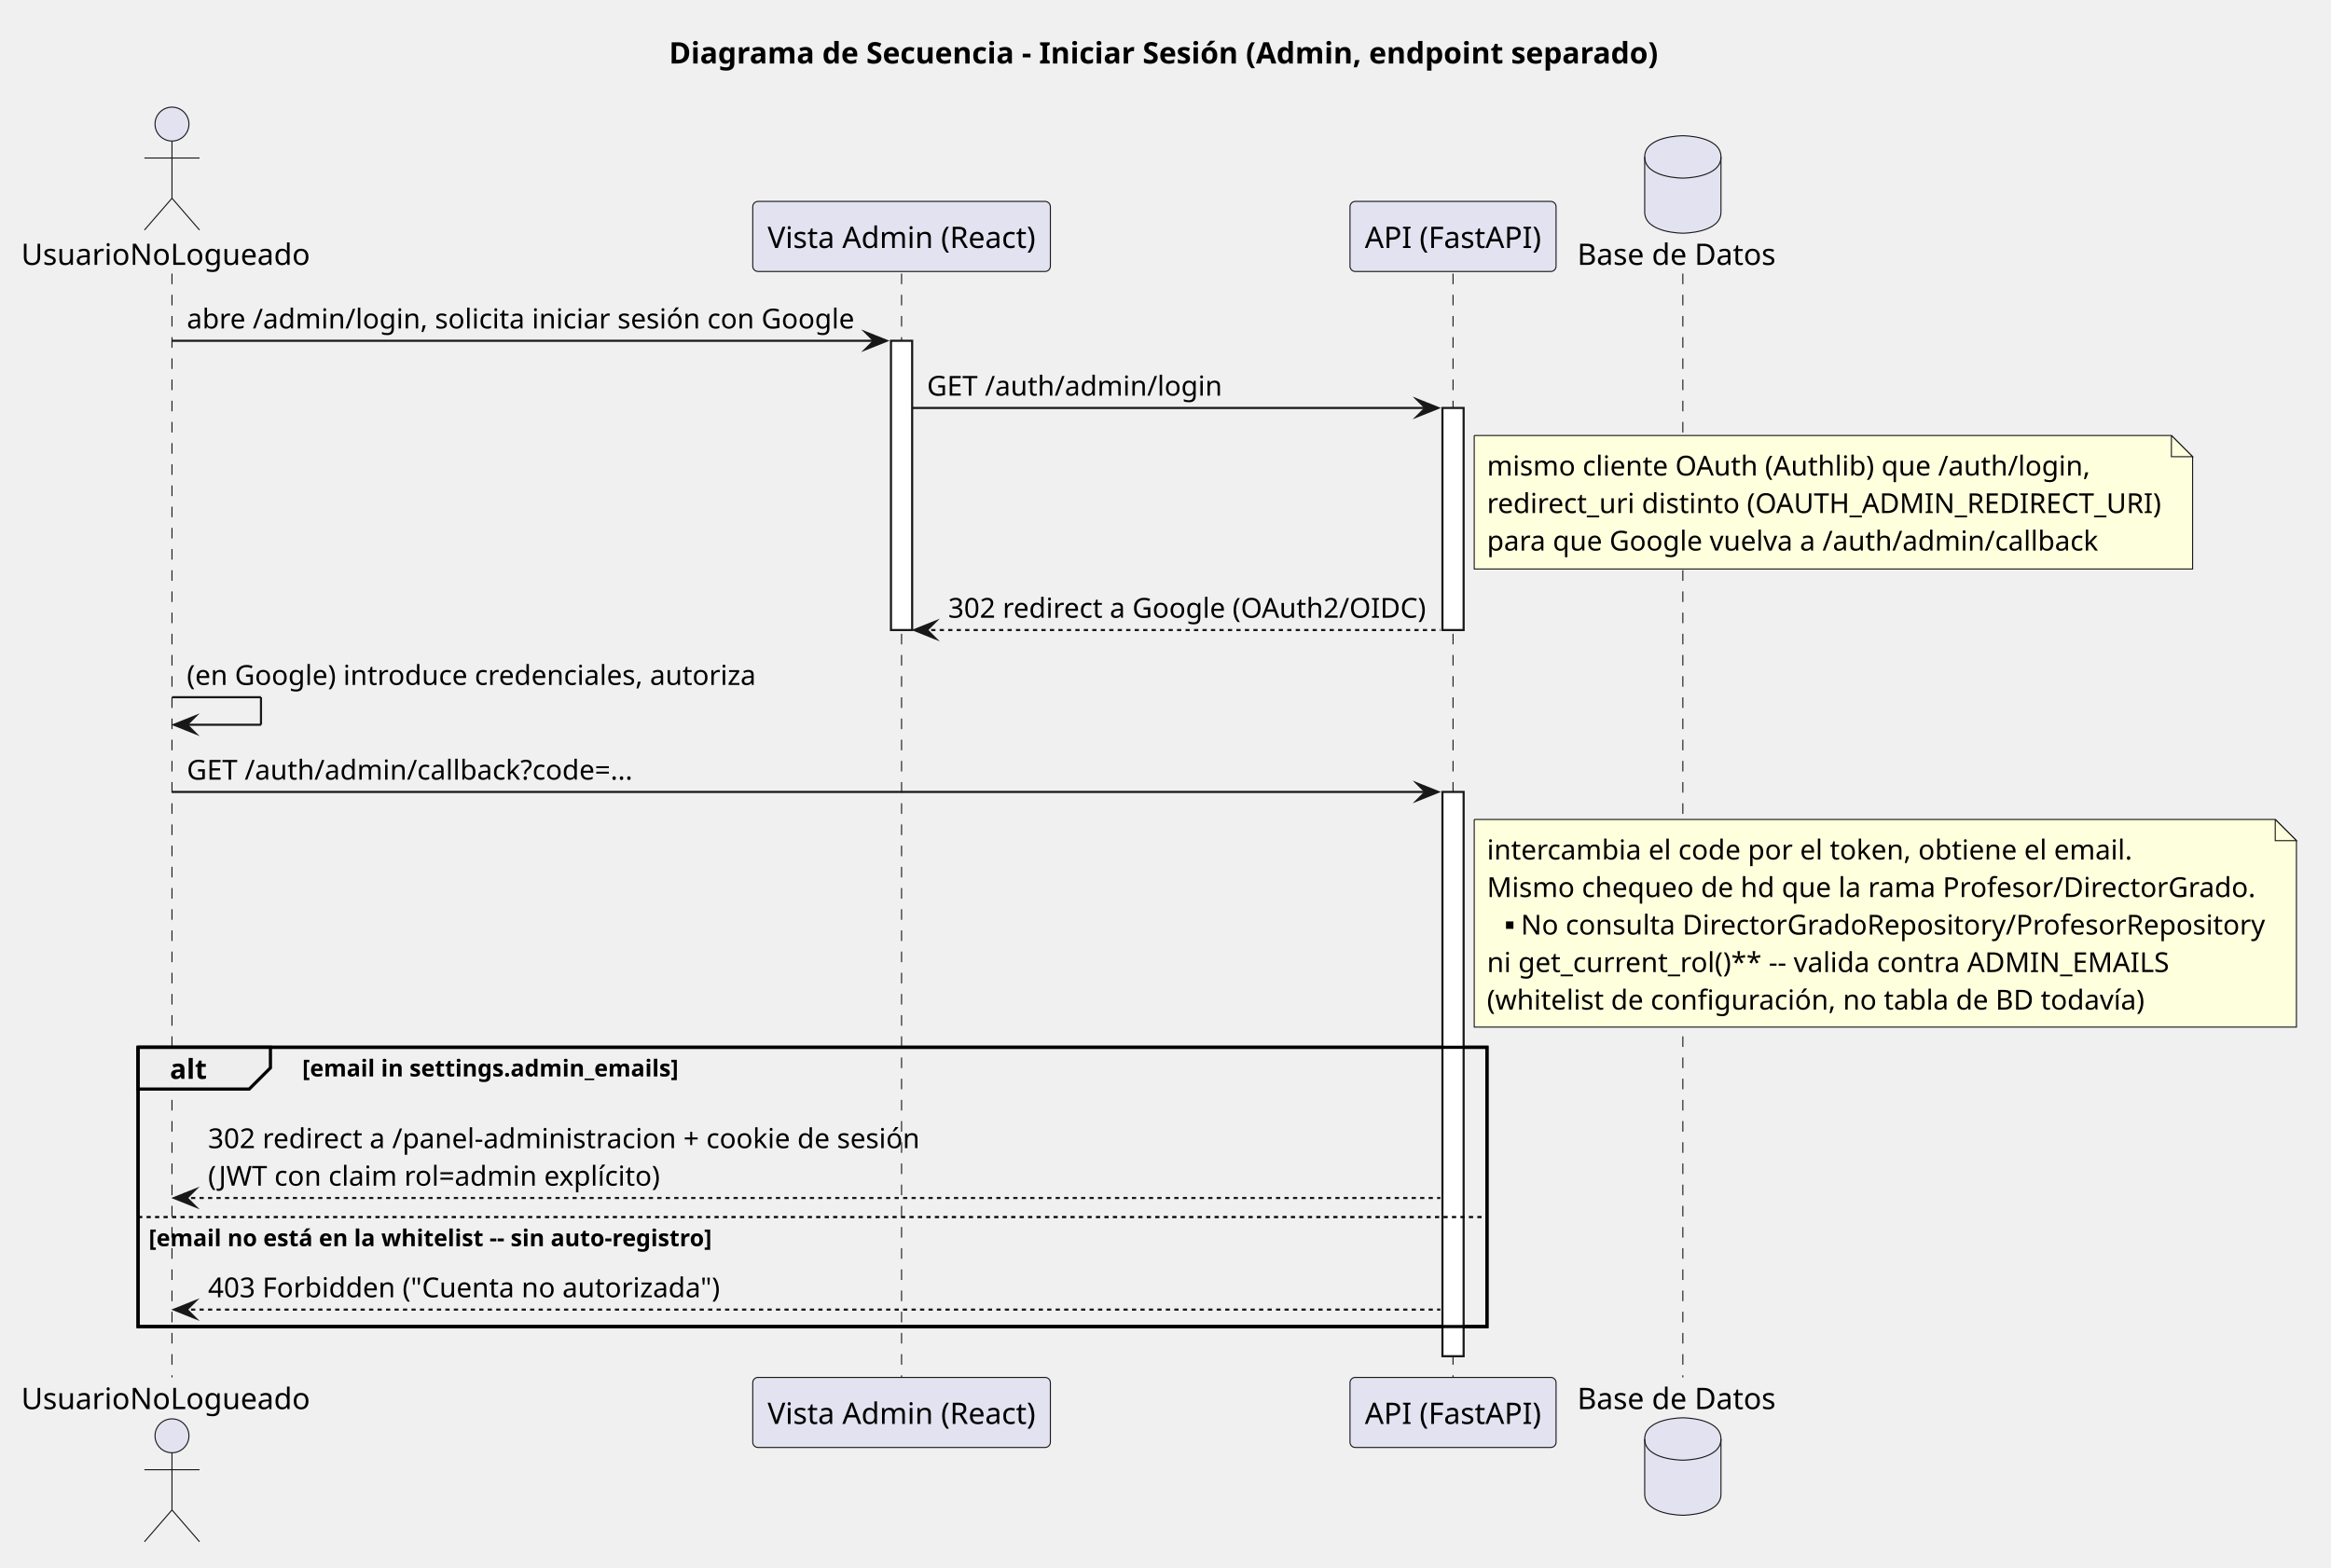
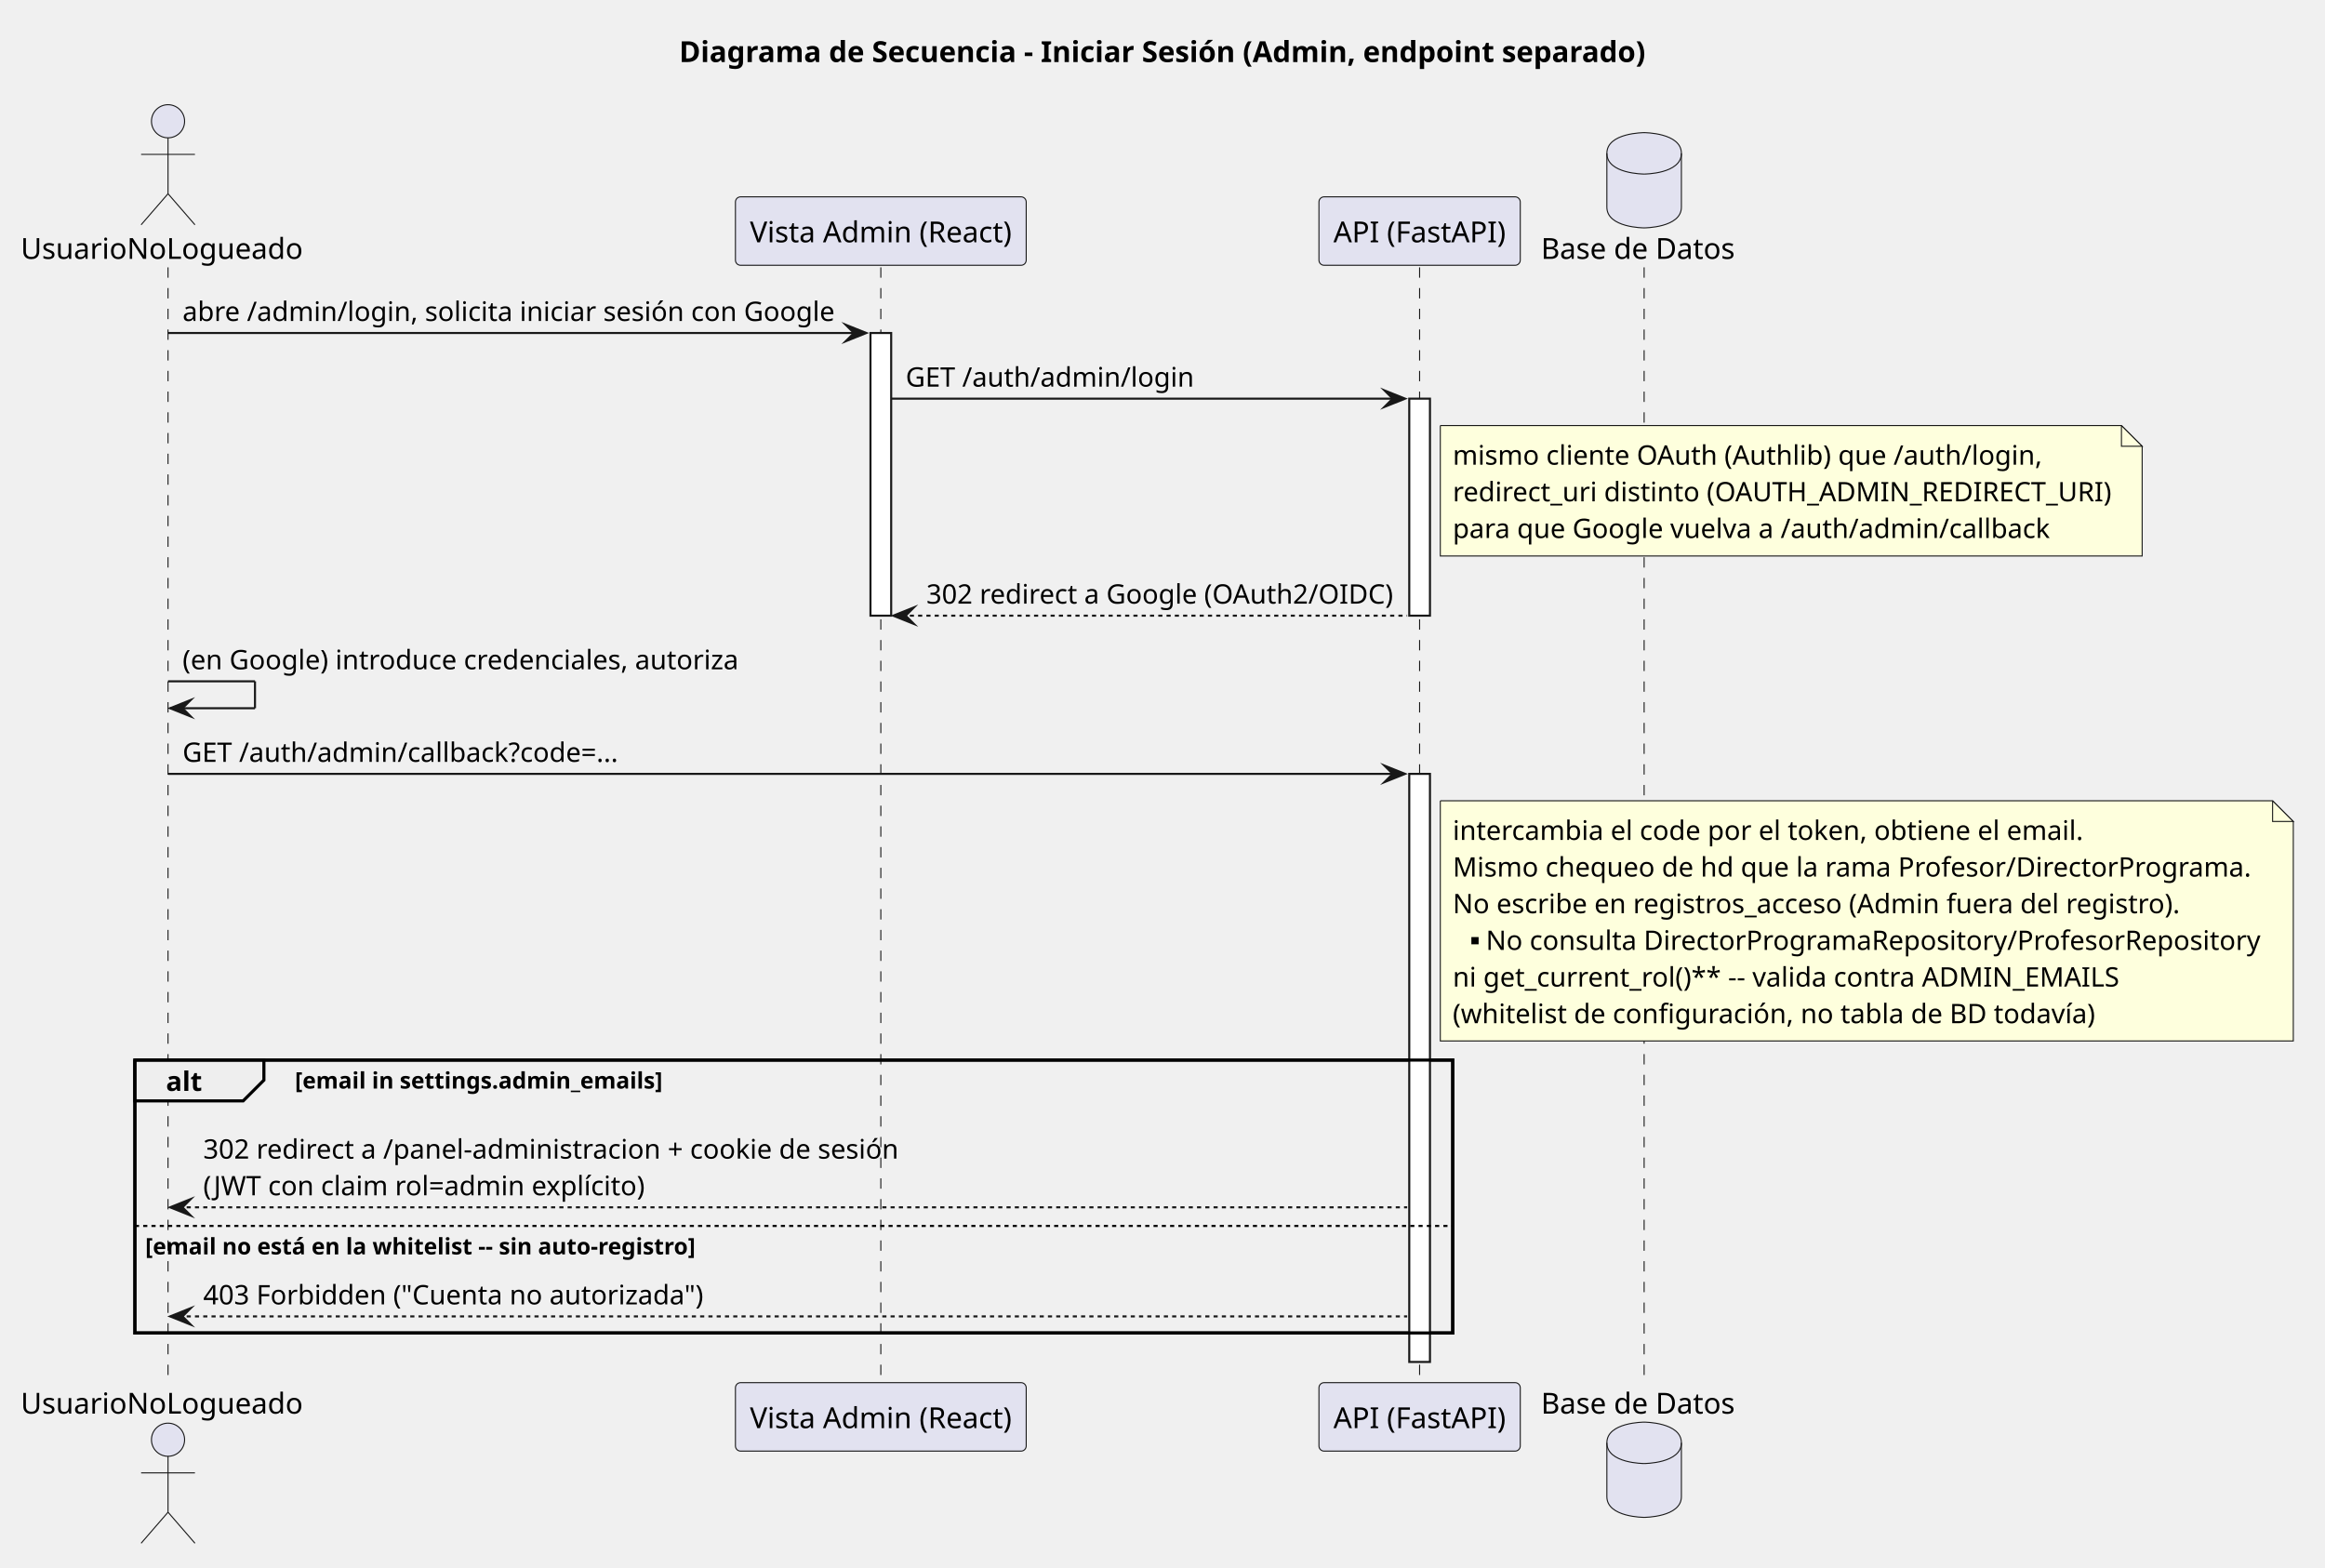
- <svg xmlns="http://www.w3.org/2000/svg" version="1.1" data-diagram-type="SEQUENCE" style="width:1100px;height:740px;background:#FFFFFF;" width="1100px" height="740px" viewBox="0 0 1100 740" zoomAndPan="magnify" preserveAspectRatio="none" contentStyleType="text/css">
+ <svg xmlns="http://www.w3.org/2000/svg" version="1.1" data-diagram-type="SEQUENCE" style="width:1123px;height:757px;background:#FFFFFF;" width="1123px" height="757px" viewBox="0 0 1123 757" zoomAndPan="magnify" preserveAspectRatio="none" contentStyleType="text/css">
  <defs />
  <g font-family="sans-serif" lengthAdjust="spacing">
-     <g class="title" data-source-line="68">
-       <text x="315.686" y="29.966" fill="#000" font-size="14" textLength="467.29" font-weight="700">Diagrama de Secuencia - Iniciar Sesión (Admin, endpoint separado)</text>
+     <g class="title" data-source-line="75">
+       <text x="328.037" y="29.966" fill="#000" font-size="14" textLength="465.806" font-weight="700">Diagrama de Secuencia - Iniciar Sesión (Admin, endpoint separado)</text>
    </g>
-     <rect x="65.159" y="494.314" width="636.528" height="131.806" fill="none" style="stroke:#000;stroke-width:1.5;" />
+     <rect x="65.159" y="512.02" width="636.528" height="131.806" fill="none" style="stroke:#000;stroke-width:1.5;" />
    <g>
-       <rect x="77.659" y="129.136" width="8" height="520.984" fill="#000" fill-opacity="0" />
-       <line x1="81.159" y1="129.136" x2="81.159" y2="650.12" style="stroke:#181818;stroke-width:0.5;stroke-dasharray:5,5;" />
+       <rect x="77.659" y="129.136" width="8" height="538.69" fill="#000" fill-opacity="0" />
+       <line x1="81.159" y1="129.136" x2="81.159" y2="667.826" style="stroke:#181818;stroke-width:0.5;stroke-dasharray:5,5;" />
    </g>
    <g>
-       <rect x="421.948" y="129.136" width="8" height="520.984" fill="#000" fill-opacity="0" />
-       <line x1="425.448" y1="129.136" x2="425.448" y2="650.12" style="stroke:#181818;stroke-width:0.5;stroke-dasharray:5,5;" />
+       <rect x="421.948" y="129.136" width="8" height="538.69" fill="#000" fill-opacity="0" />
+       <line x1="425.448" y1="129.136" x2="425.448" y2="667.826" style="stroke:#181818;stroke-width:0.5;stroke-dasharray:5,5;" />
    </g>
    <g>
      <rect x="420.448" y="160.842" width="10" height="136.53" fill="#FFF" style="stroke:#181818;stroke-width:1;" />
    </g>
    <g>
-       <rect x="682.187" y="129.136" width="8" height="520.984" fill="#000" fill-opacity="0" />
-       <line x1="685.687" y1="129.136" x2="685.687" y2="650.12" style="stroke:#181818;stroke-width:0.5;stroke-dasharray:5,5;" />
+       <rect x="682.187" y="129.136" width="8" height="538.69" fill="#000" fill-opacity="0" />
+       <line x1="685.687" y1="129.136" x2="685.687" y2="667.826" style="stroke:#181818;stroke-width:0.5;stroke-dasharray:5,5;" />
    </g>
    <g>
      <rect x="680.687" y="192.548" width="10" height="104.824" fill="#FFF" style="stroke:#181818;stroke-width:1;" />
    </g>
    <g>
-       <rect x="680.687" y="373.784" width="10" height="266.336" fill="#FFF" style="stroke:#181818;stroke-width:1;" />
+       <rect x="680.687" y="373.784" width="10" height="284.042" fill="#FFF" style="stroke:#181818;stroke-width:1;" />
    </g>
    <g>
-       <rect x="790.632" y="129.136" width="8" height="520.984" fill="#000" fill-opacity="0" />
-       <line x1="794.132" y1="129.136" x2="794.132" y2="650.12" style="stroke:#181818;stroke-width:0.5;stroke-dasharray:5,5;" />
+       <rect x="790.632" y="129.136" width="8" height="538.69" fill="#000" fill-opacity="0" />
+       <line x1="794.132" y1="129.136" x2="794.132" y2="667.826" style="stroke:#181818;stroke-width:0.5;stroke-dasharray:5,5;" />
    </g>
    <text x="10" y="125.034" fill="#000" font-size="14" textLength="136.317">UsuarioNoLogueado</text>
    <ellipse cx="81.159" cy="58.568" rx="8" ry="8" fill="#E2E2F0" style="stroke:#181818;stroke-width:0.5;" />
    <path d="M81.159,66.568 L81.159,93.568 M68.159,74.568 L94.159,74.568 M81.159,93.568 L68.159,108.568 M81.159,93.568 L94.159,108.568" style="stroke:#181818;stroke-width:0.5;" fill="none" />
    <rect x="355.224" y="95.068" width="140.448" height="33.068" fill="#E2E2F0" style="stroke:#181818;stroke-width:0.5;" rx="2.5" ry="2.5" />
    <text x="362.224" y="117.034" fill="#000" font-size="14" textLength="126.448">Vista Admin (React)</text>
    <rect x="637.065" y="95.068" width="97.244" height="33.068" fill="#E2E2F0" style="stroke:#181818;stroke-width:0.5;" rx="2.5" ry="2.5" />
    <text x="644.065" y="117.034" fill="#000" font-size="14" textLength="83.244">API (FastAPI)</text>
    <text x="744.309" y="125.034" fill="#000" font-size="14" textLength="93.646">Base de Datos</text>
    <path d="M776.132,74.068 C776.132,64.068 794.132,64.068 794.132,64.068 C794.132,64.068 812.132,64.068 812.132,74.068 L812.132,100.068 C812.132,110.068 794.132,110.068 794.132,110.068 C794.132,110.068 776.132,110.068 776.132,100.068 L776.132,74.068" style="stroke:#181818;stroke-width:0.5;" fill="#E2E2F0" />
    <path d="M776.132,74.068 C776.132,84.068 794.132,84.068 794.132,84.068 C794.132,84.068 812.132,84.068 812.132,74.068" style="stroke:#181818;stroke-width:0.5;" fill="none" />
-     <text x="10" y="665.086" fill="#000" font-size="14" textLength="136.317">UsuarioNoLogueado</text>
-     <ellipse cx="81.159" cy="677.688" rx="8" ry="8" fill="#E2E2F0" style="stroke:#181818;stroke-width:0.5;" />
-     <path d="M81.159,685.688 L81.159,712.688 M68.159,693.688 L94.159,693.688 M81.159,712.688 L68.159,727.688 M81.159,712.688 L94.159,727.688" style="stroke:#181818;stroke-width:0.5;" fill="none" />
-     <rect x="355.224" y="650.12" width="140.448" height="33.068" fill="#E2E2F0" style="stroke:#181818;stroke-width:0.5;" rx="2.5" ry="2.5" />
-     <text x="362.224" y="672.086" fill="#000" font-size="14" textLength="126.448">Vista Admin (React)</text>
-     <rect x="637.065" y="650.12" width="97.244" height="33.068" fill="#E2E2F0" style="stroke:#181818;stroke-width:0.5;" rx="2.5" ry="2.5" />
-     <text x="644.065" y="672.086" fill="#000" font-size="14" textLength="83.244">API (FastAPI)</text>
-     <text x="744.309" y="665.086" fill="#000" font-size="14" textLength="93.646">Base de Datos</text>
-     <path d="M776.132,679.188 C776.132,669.188 794.132,669.188 794.132,669.188 C794.132,669.188 812.132,669.188 812.132,679.188 L812.132,705.188 C812.132,715.188 794.132,715.188 794.132,715.188 C794.132,715.188 776.132,715.188 776.132,705.188 L776.132,679.188" style="stroke:#181818;stroke-width:0.5;" fill="#E2E2F0" />
-     <path d="M776.132,679.188 C776.132,689.188 794.132,689.188 794.132,689.188 C794.132,689.188 812.132,689.188 812.132,679.188" style="stroke:#181818;stroke-width:0.5;" fill="none" />
+     <text x="10" y="682.792" fill="#000" font-size="14" textLength="136.317">UsuarioNoLogueado</text>
+     <ellipse cx="81.159" cy="695.394" rx="8" ry="8" fill="#E2E2F0" style="stroke:#181818;stroke-width:0.5;" />
+     <path d="M81.159,703.394 L81.159,730.394 M68.159,711.394 L94.159,711.394 M81.159,730.394 L68.159,745.394 M81.159,730.394 L94.159,745.394" style="stroke:#181818;stroke-width:0.5;" fill="none" />
+     <rect x="355.224" y="667.826" width="140.448" height="33.068" fill="#E2E2F0" style="stroke:#181818;stroke-width:0.5;" rx="2.5" ry="2.5" />
+     <text x="362.224" y="689.792" fill="#000" font-size="14" textLength="126.448">Vista Admin (React)</text>
+     <rect x="637.065" y="667.826" width="97.244" height="33.068" fill="#E2E2F0" style="stroke:#181818;stroke-width:0.5;" rx="2.5" ry="2.5" />
+     <text x="644.065" y="689.792" fill="#000" font-size="14" textLength="83.244">API (FastAPI)</text>
+     <text x="744.309" y="682.792" fill="#000" font-size="14" textLength="93.646">Base de Datos</text>
+     <path d="M776.132,696.894 C776.132,686.894 794.132,686.894 794.132,686.894 C794.132,686.894 812.132,686.894 812.132,696.894 L812.132,722.894 C812.132,732.894 794.132,732.894 794.132,732.894 C794.132,732.894 776.132,732.894 776.132,722.894 L776.132,696.894" style="stroke:#181818;stroke-width:0.5;" fill="#E2E2F0" />
+     <path d="M776.132,696.894 C776.132,706.894 794.132,706.894 794.132,706.894 C794.132,706.894 812.132,706.894 812.132,696.894" style="stroke:#181818;stroke-width:0.5;" fill="none" />
    <polygon points="408.448,156.842,418.448,160.842,408.448,164.842,412.448,160.842" fill="#181818" style="stroke:#181818;stroke-width:1;stroke-linejoin:miter;stroke-miterlimit:10;" />
    <line x1="81.159" y1="160.842" x2="414.448" y2="160.842" style="stroke:#181818;stroke-width:1;" />
    <text x="88.159" y="155.033" fill="#000" font-size="13" textLength="315.289">abre /admin/login, solicita iniciar sesión con Google</text>
    <polygon points="668.687,188.548,678.687,192.548,668.687,196.548,672.687,192.548" fill="#181818" style="stroke:#181818;stroke-width:1;stroke-linejoin:miter;stroke-miterlimit:10;" />
    <line x1="430.448" y1="192.548" x2="674.687" y2="192.548" style="stroke:#181818;stroke-width:1;" />
    <text x="437.448" y="186.739" fill="#000" font-size="13" textLength="139.295">GET /auth/admin/login</text>
    <path d="M695.687,205.548 L695.687,268.548 L1034.687,268.548 L1034.687,215.548 L1024.687,205.548 L695.687,205.548" style="stroke:#181818;stroke-width:0.5;" fill="#FEFFDD" />
    <path d="M1024.687,205.548 L1024.687,215.548 L1034.687,215.548 L1024.687,205.548" style="stroke:#181818;stroke-width:0.5;" fill="#FEFFDD" />
    <text x="701.687" y="224.445" fill="#000" font-size="13" textLength="284.96">mismo cliente OAuth (Authlib) que /auth/login,</text>
    <text x="701.687" y="242.151" fill="#000" font-size="13" textLength="318.968">redirect_uri distinto (OAUTH_ADMIN_REDIRECT_URI)</text>
    <text x="701.687" y="259.857" fill="#000" font-size="13" textLength="288.704">para que Google vuelva a /auth/admin/callback</text>
    <polygon points="441.448,293.372,431.448,297.372,441.448,301.372,437.448,297.372" fill="#181818" style="stroke:#181818;stroke-width:1;stroke-linejoin:miter;stroke-miterlimit:10;" />
    <line x1="435.448" y1="297.372" x2="679.687" y2="297.372" style="stroke:#181818;stroke-width:1;stroke-dasharray:2,2;" />
    <text x="447.448" y="291.563" fill="#000" font-size="13" textLength="226.239">302 redirect a Google (OAuth2/OIDC)</text>
    <line x1="81.159" y1="329.078" x2="123.159" y2="329.078" style="stroke:#181818;stroke-width:1;" />
    <line x1="123.159" y1="329.078" x2="123.159" y2="342.078" style="stroke:#181818;stroke-width:1;" />
    <line x1="82.159" y1="342.078" x2="123.159" y2="342.078" style="stroke:#181818;stroke-width:1;" />
    <polygon points="92.159,338.078,82.159,342.078,92.159,346.078,88.159,342.078" fill="#181818" style="stroke:#181818;stroke-width:1;stroke-linejoin:miter;stroke-miterlimit:10;" />
    <text x="88.159" y="323.269" fill="#000" font-size="13" textLength="269.074">(en Google) introduce credenciales, autoriza</text>
    <polygon points="668.687,369.784,678.687,373.784,668.687,377.784,672.687,373.784" fill="#181818" style="stroke:#181818;stroke-width:1;stroke-linejoin:miter;stroke-miterlimit:10;" />
    <line x1="81.159" y1="373.784" x2="674.687" y2="373.784" style="stroke:#181818;stroke-width:1;" />
    <text x="88.159" y="367.975" fill="#000" font-size="13" textLength="210.366">GET /auth/admin/callback?code=...</text>
-     <path d="M695.687,386.784 L695.687,484.784 L1083.687,484.784 L1083.687,396.784 L1073.687,386.784 L695.687,386.784" style="stroke:#181818;stroke-width:0.5;" fill="#FEFFDD" />
-     <path d="M1073.687,386.784 L1073.687,396.784 L1083.687,396.784 L1073.687,386.784" style="stroke:#181818;stroke-width:0.5;" fill="#FEFFDD" />
+     <path d="M695.687,386.784 L695.687,502.784 L1107.687,502.784 L1107.687,396.784 L1097.687,386.784 L695.687,386.784" style="stroke:#181818;stroke-width:0.5;" fill="#FEFFDD" />
+     <path d="M1097.687,386.784 L1097.687,396.784 L1107.687,396.784 L1097.687,386.784" style="stroke:#181818;stroke-width:0.5;" fill="#FEFFDD" />
    <text x="701.687" y="405.681" fill="#000" font-size="13" textLength="304.798">intercambia el code por el token, obtiene el email.</text>
-     <text x="701.687" y="423.387" fill="#000" font-size="13" textLength="363.74">Mismo chequeo de hd que la rama Profesor/DirectorGrado.</text>
-     <rect x="710.687" y="434.902" width="3.5" height="3.5" fill="#000" />
-     <text x="717.687" y="441.093" fill="#000" font-size="13" textLength="351.975">No consulta DirectorGradoRepository/ProfesorRepository</text>
-     <text x="701.687" y="458.799" fill="#000" font-size="13" textLength="322.725">ni get_current_rol()** -- valida contra ADMIN_EMAILS</text>
-     <text x="701.687" y="476.505" fill="#000" font-size="13" textLength="310.57">(whitelist de configuración, no tabla de BD todavía)</text>
-     <path d="M65.159,494.314 L127.618,494.314 L127.618,504.02 L117.618,514.02 L65.159,514.02 L65.159,494.314" style="stroke:#000;stroke-width:1.5;" fill="#EEE" />
-     <rect x="65.159" y="494.314" width="636.528" height="131.806" fill="none" style="stroke:#000;stroke-width:1.5;" />
-     <text x="80.159" y="509.211" fill="#000" font-size="13" textLength="17.459" font-weight="700">alt</text>
-     <text x="142.618" y="508.073" fill="#000" font-size="11" textLength="177.539" font-weight="700">[email in settings.admin_emails]</text>
-     <polygon points="92.159,561.432,82.159,565.432,92.159,569.432,88.159,565.432" fill="#181818" style="stroke:#181818;stroke-width:1;stroke-linejoin:miter;stroke-miterlimit:10;" />
-     <line x1="86.159" y1="565.432" x2="679.687" y2="565.432" style="stroke:#181818;stroke-width:1;stroke-dasharray:2,2;" />
-     <text x="98.159" y="541.917" fill="#000" font-size="13" textLength="336.635">302 redirect a /panel-administracion + cookie de sesión</text>
-     <text x="98.159" y="559.623" fill="#000" font-size="13" textLength="212.641">(JWT con claim rol=admin explícito)</text>
-     <line x1="65.159" y1="574.432" x2="701.687" y2="574.432" style="stroke:#000;stroke-width:1;stroke-dasharray:2,2;" />
-     <text x="70.159" y="588.191" fill="#000" font-size="11" textLength="266.176" font-weight="700">[email no está en la whitelist -- sin auto-registro]</text>
-     <polygon points="92.159,614.12,82.159,618.12,92.159,622.12,88.159,618.12" fill="#181818" style="stroke:#181818;stroke-width:1;stroke-linejoin:miter;stroke-miterlimit:10;" />
-     <line x1="86.159" y1="618.12" x2="679.687" y2="618.12" style="stroke:#181818;stroke-width:1;stroke-dasharray:2,2;" />
-     <text x="98.159" y="612.311" fill="#000" font-size="13" textLength="241.722">403 Forbidden ("Cuenta no autorizada")</text>
+     <text x="701.687" y="423.387" fill="#000" font-size="13" textLength="386.958">Mismo chequeo de hd que la rama Profesor/DirectorPrograma.</text>
+     <text x="701.687" y="441.093" fill="#000" font-size="13" textLength="352.534">No escribe en registros_acceso (Admin fuera del registro).</text>
+     <rect x="710.687" y="452.608" width="3.5" height="3.5" fill="#000" />
+     <text x="717.687" y="458.799" fill="#000" font-size="13" textLength="375.193">No consulta DirectorProgramaRepository/ProfesorRepository</text>
+     <text x="701.687" y="476.505" fill="#000" font-size="13" textLength="322.725">ni get_current_rol()** -- valida contra ADMIN_EMAILS</text>
+     <text x="701.687" y="494.211" fill="#000" font-size="13" textLength="310.57">(whitelist de configuración, no tabla de BD todavía)</text>
+     <path d="M65.159,512.02 L127.462,512.02 L127.462,521.726 L117.462,531.726 L65.159,531.726 L65.159,512.02" style="stroke:#000;stroke-width:1.5;" fill="#EEE" />
+     <rect x="65.159" y="512.02" width="636.528" height="131.806" fill="none" style="stroke:#000;stroke-width:1.5;" />
+     <text x="80.159" y="526.917" fill="#000" font-size="13" textLength="17.303" font-weight="700">alt</text>
+     <text x="142.462" y="525.779" fill="#000" font-size="11" textLength="176.725" font-weight="700">[email in settings.admin_emails]</text>
+     <polygon points="92.159,579.138,82.159,583.138,92.159,587.138,88.159,583.138" fill="#181818" style="stroke:#181818;stroke-width:1;stroke-linejoin:miter;stroke-miterlimit:10;" />
+     <line x1="86.159" y1="583.138" x2="679.687" y2="583.138" style="stroke:#181818;stroke-width:1;stroke-dasharray:2,2;" />
+     <text x="98.159" y="559.623" fill="#000" font-size="13" textLength="336.635">302 redirect a /panel-administracion + cookie de sesión</text>
+     <text x="98.159" y="577.329" fill="#000" font-size="13" textLength="212.641">(JWT con claim rol=admin explícito)</text>
+     <line x1="65.159" y1="592.138" x2="701.687" y2="592.138" style="stroke:#000;stroke-width:1;stroke-dasharray:2,2;" />
+     <text x="70.159" y="605.897" fill="#000" font-size="11" textLength="265.45" font-weight="700">[email no está en la whitelist -- sin auto-registro]</text>
+     <polygon points="92.159,631.826,82.159,635.826,92.159,639.826,88.159,635.826" fill="#181818" style="stroke:#181818;stroke-width:1;stroke-linejoin:miter;stroke-miterlimit:10;" />
+     <line x1="86.159" y1="635.826" x2="679.687" y2="635.826" style="stroke:#181818;stroke-width:1;stroke-dasharray:2,2;" />
+     <text x="98.159" y="630.017" fill="#000" font-size="13" textLength="241.722">403 Forbidden ("Cuenta no autorizada")</text>
  </g>
</svg>
